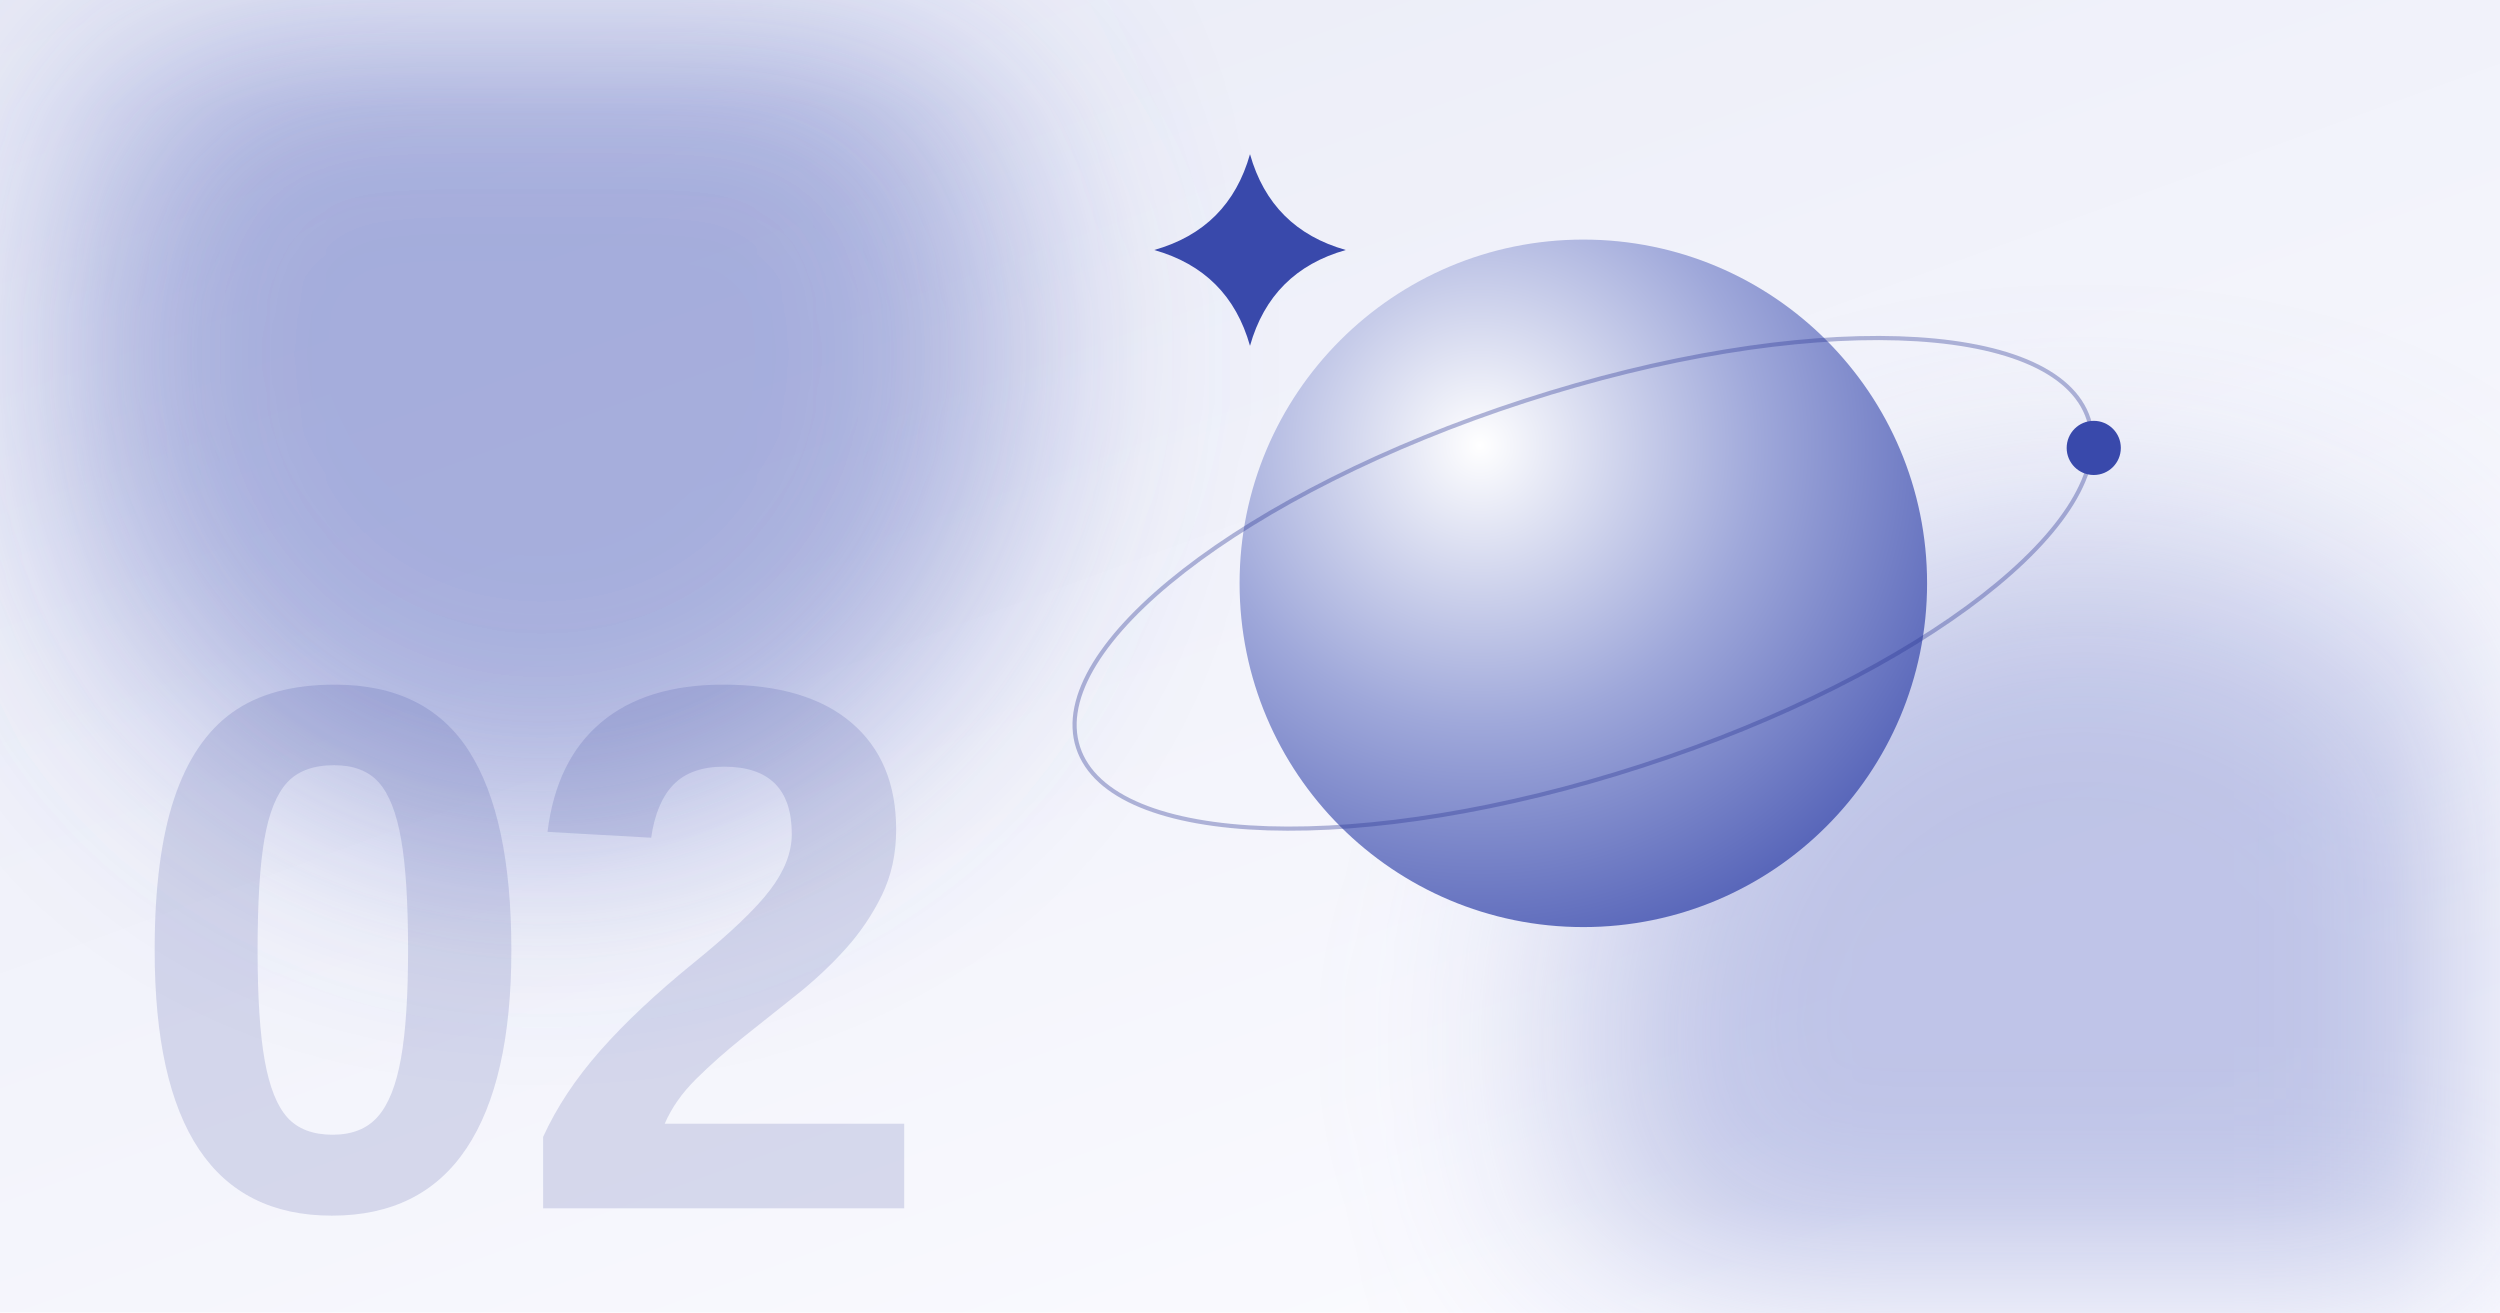
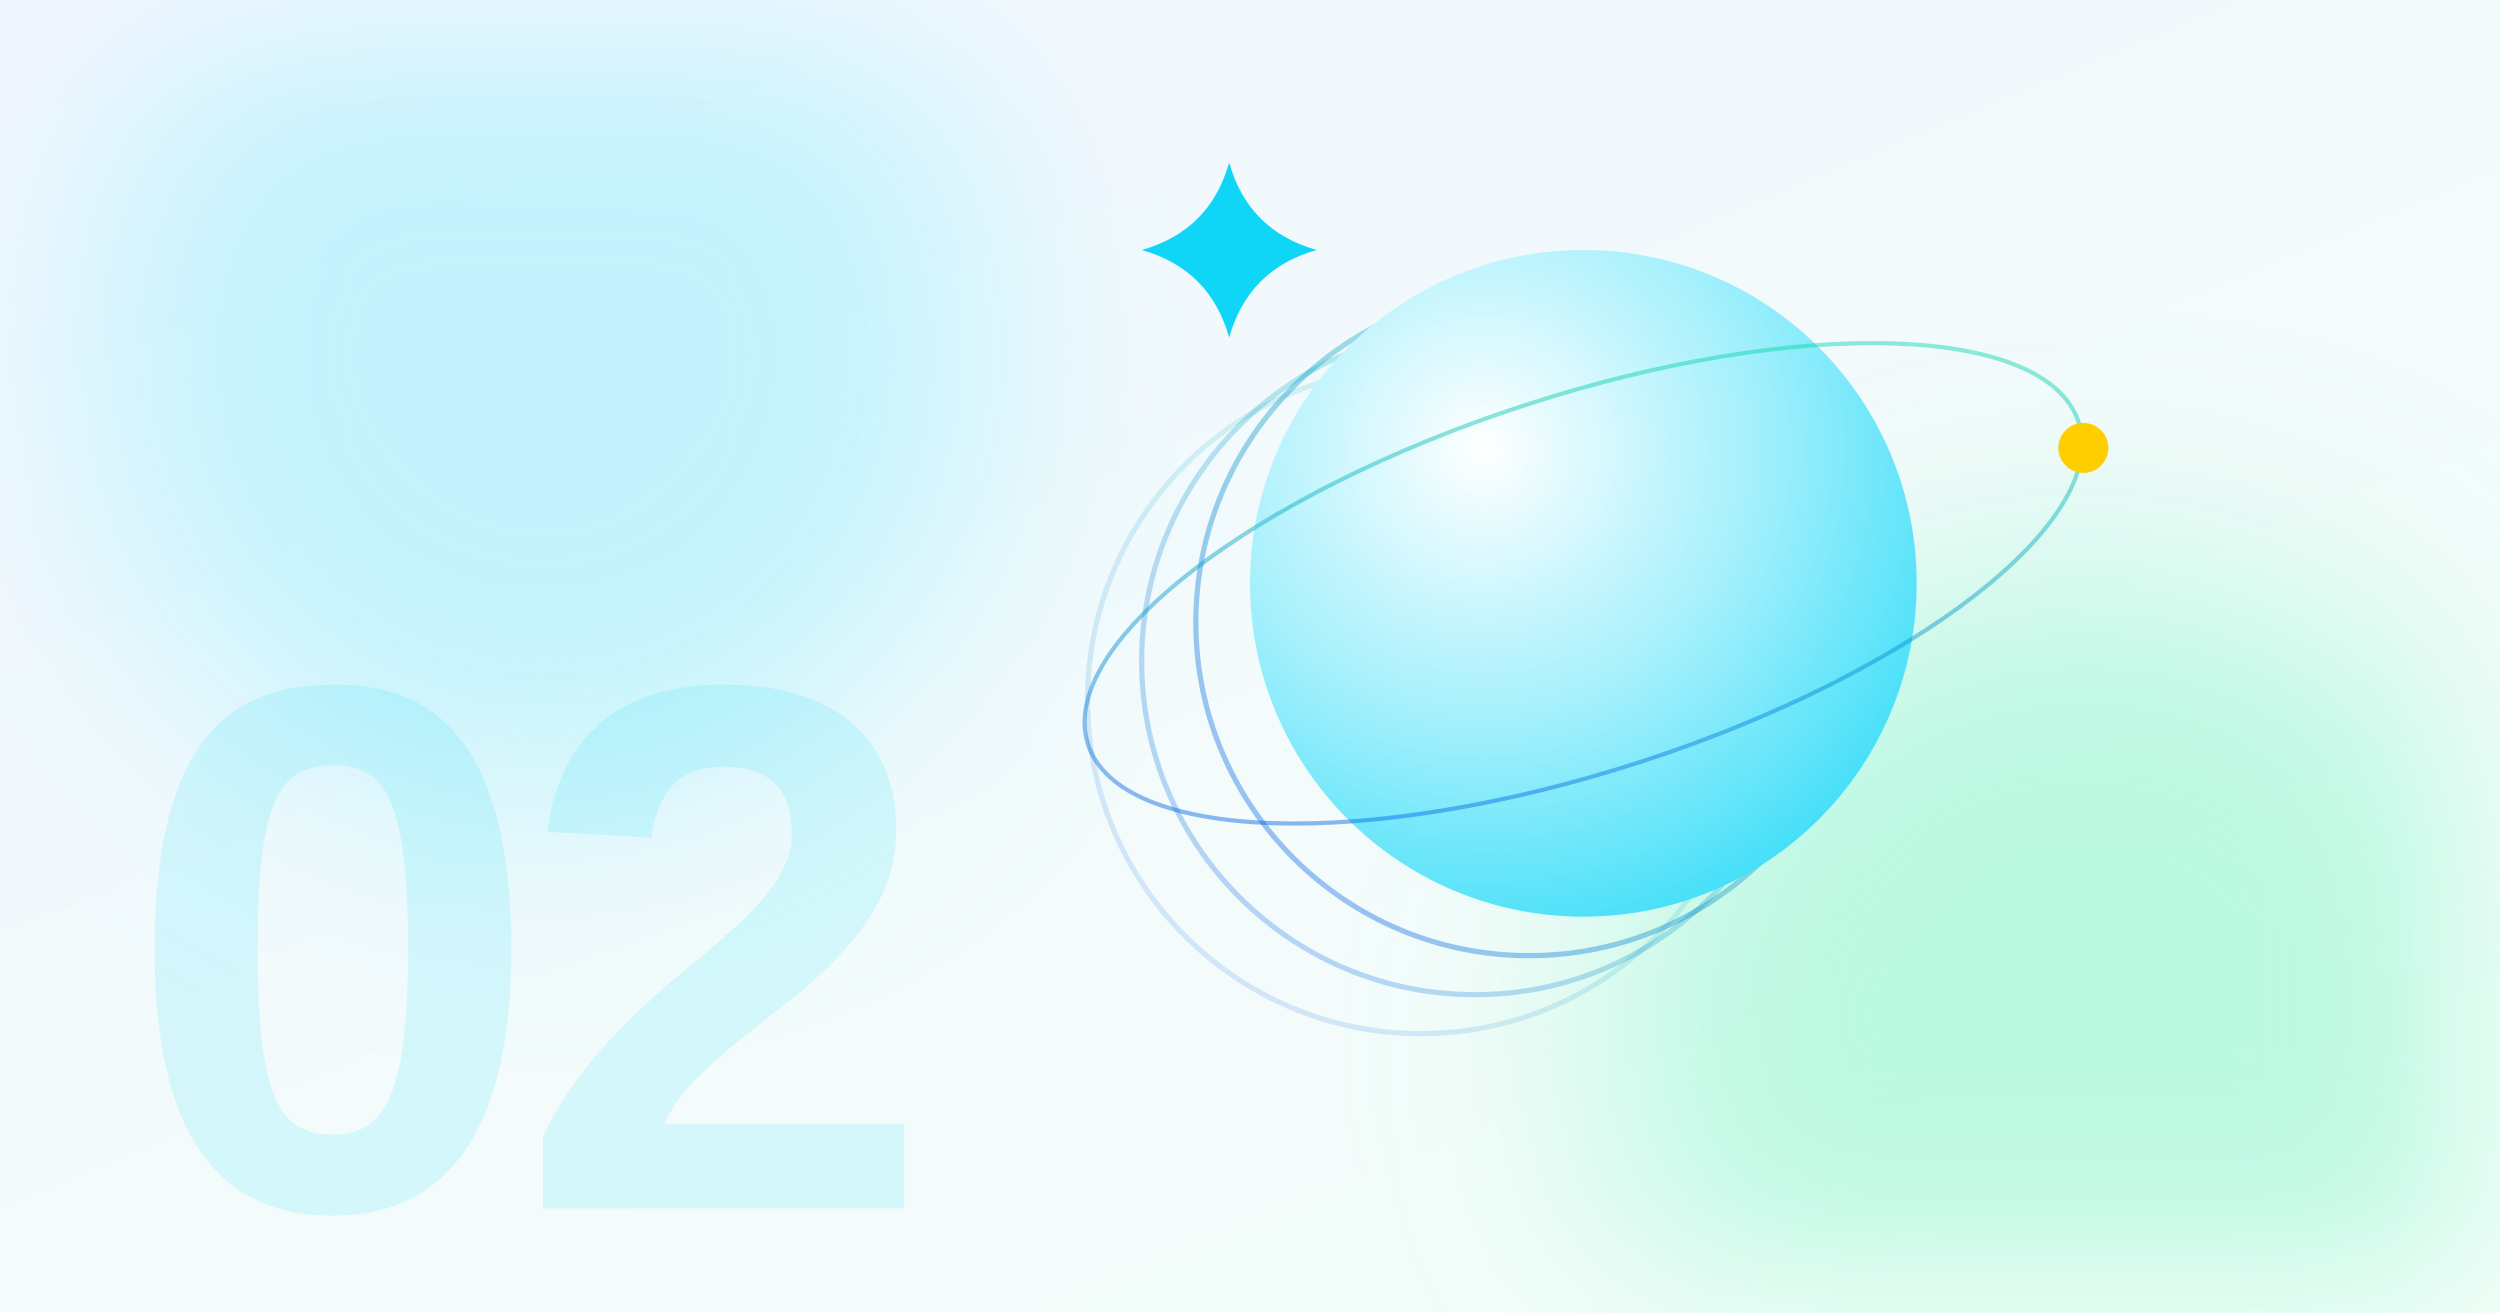
<svg xmlns="http://www.w3.org/2000/svg" viewBox="0 0 1200 630" font-family="Arial, Helvetica, sans-serif">
  <defs>
-     <linearGradient id="bg" x1="0" y1="0" x2="0.7" y2="1">
-       <stop offset="0" stop-color="#E8EAF6" />
-       <stop offset="1" stop-color="#FBFBFF" />
+     <linearGradient id="bg" x1="0" y1="0" x2="0.8" y2="1">
+       <stop offset="0" stop-color="#F2F6FF" />
+       <stop offset="1" stop-color="#F3FEF9" />
+     </linearGradient>
+     <linearGradient id="brand" x1="0" y1="1" x2="1" y2="0">
+       <stop offset="0" stop-color="#004aef" />
+       <stop offset="1" stop-color="#07ef9c" />
+     </linearGradient>
+     <linearGradient id="brandSoft" x1="0" y1="1" x2="1" y2="0">
+       <stop offset="0" stop-color="#7E9BF7" />
+       <stop offset="1" stop-color="#86F7CC" />
    </linearGradient>
    <filter id="soft" x="-60%" y="-60%" width="220%" height="220%">
      <feGaussianBlur stdDeviation="55" />
    </filter>
-     <filter id="softer" x="-80%" y="-80%" width="260%" height="260%">
-       <feGaussianBlur stdDeviation="26" />
-     </filter>
-     <radialGradient id="mse2" cx="0.35" cy="0.3" r="0.9">
+     <radialGradient id="mse2" cx="0.35" cy="0.3" r="0.95">
      <stop offset="0" stop-color="#FFFFFF" />
-       <stop offset="0.45" stop-color="#9FA8DA" />
-       <stop offset="1" stop-color="#3949AB" />
+       <stop offset="0.45" stop-color="#9FEFFC" />
+       <stop offset="1" stop-color="#0fd6f7" />
    </radialGradient>
    <style>
      .drift1 { animation: d1 18s ease-in-out infinite alternate; }
      .drift2 { animation: d2 24s ease-in-out infinite alternate; }
      @keyframes d1 { to { transform: translate(22px, -16px); } }
      @keyframes d2 { to { transform: translate(-18px, 14px); } }
      .float { animation: fl 12s ease-in-out infinite alternate; }
      @keyframes fl { to { transform: translateY(-12px); } }
      .spin { animation: sp 60s linear infinite; }
      @keyframes sp { to { transform: rotate(360deg); } }
      .sparkle { animation: sk 6s ease-in-out infinite alternate; }
      @keyframes sk { from { transform: scale(0.94); } to { transform: scale(1.08); } }
      @media (prefers-reduced-motion: reduce) { * { animation: none !important; } }
</style>
  </defs>
  <rect width="1200" height="630" fill="url(#bg)" />
-   <circle class="drift1" cx="260" cy="170" r="230" fill="#5C6BC0" fill-opacity="0.5" filter="url(#soft)" />
-   <circle class="drift2" cx="1000" cy="500" r="240" fill="#9FA8DA" fill-opacity="0.65" filter="url(#soft)" />
-   <circle cx="760" cy="280" r="165" fill="url(#mse2)" />
+   <circle class="drift1" cx="260" cy="170" r="220" fill="#9FEFFC" fill-opacity="0.55" filter="url(#soft)" />
+   <circle class="drift2" cx="1000" cy="500" r="230" fill="#86F7CC" fill-opacity="0.5" filter="url(#soft)" />
+   <circle cx="682" cy="336.16" r="160" fill="none" stroke="url(#brand)" stroke-opacity="0.14" stroke-width="2.5" />
+   <circle cx="708" cy="317.44" r="160" fill="none" stroke="url(#brand)" stroke-opacity="0.26" stroke-width="2.5" />
+   <circle cx="734" cy="298.72" r="160" fill="none" stroke="url(#brand)" stroke-opacity="0.38" stroke-width="2.5" />
+   <circle cx="760" cy="280" r="160" fill="url(#mse2)" />
  <g class="spin" style="transform-origin:760px 280px">
-     <ellipse cx="760" cy="280" rx="255" ry="92" fill="none" stroke="#283593" stroke-opacity="0.35" stroke-width="2" transform="rotate(-18 760 280)" />
-     <circle cx="1005" cy="215" r="13" fill="#3949AB" />
+     <ellipse cx="760" cy="280" rx="250" ry="90" fill="none" stroke="url(#brand)" stroke-opacity="0.45" stroke-width="2" transform="rotate(-18 760 280)" />
+     <circle cx="1000" cy="215" r="12" fill="#ffce00" />
  </g>
-   <g class="sparkle" style="transform-origin:600px 120px">
-     <path d="M 600 74 Q 610.12 109.88 646 120 Q 610.12 130.12 600 166 Q 589.88 130.12 554 120 Q 589.88 109.88 600 74 Z" fill="#3949AB" />
+   <g class="sparkle" style="transform-origin:590px 120px">
+     <path d="M 590 78 Q 599.24 110.76 632 120 Q 599.24 129.24 590 162 Q 580.76 129.24 548 120 Q 580.76 110.76 590 78 Z" fill="#0fd6f7" />
  </g>
-   <text x="60" y="580" font-size="360" font-weight="700" fill="#283593" fill-opacity="0.16" letter-spacing="-12">02</text>
+   <text x="60" y="580" font-size="360" font-weight="700" fill="#0fd6f7" fill-opacity="0.14" letter-spacing="-12">02</text>
</svg>
